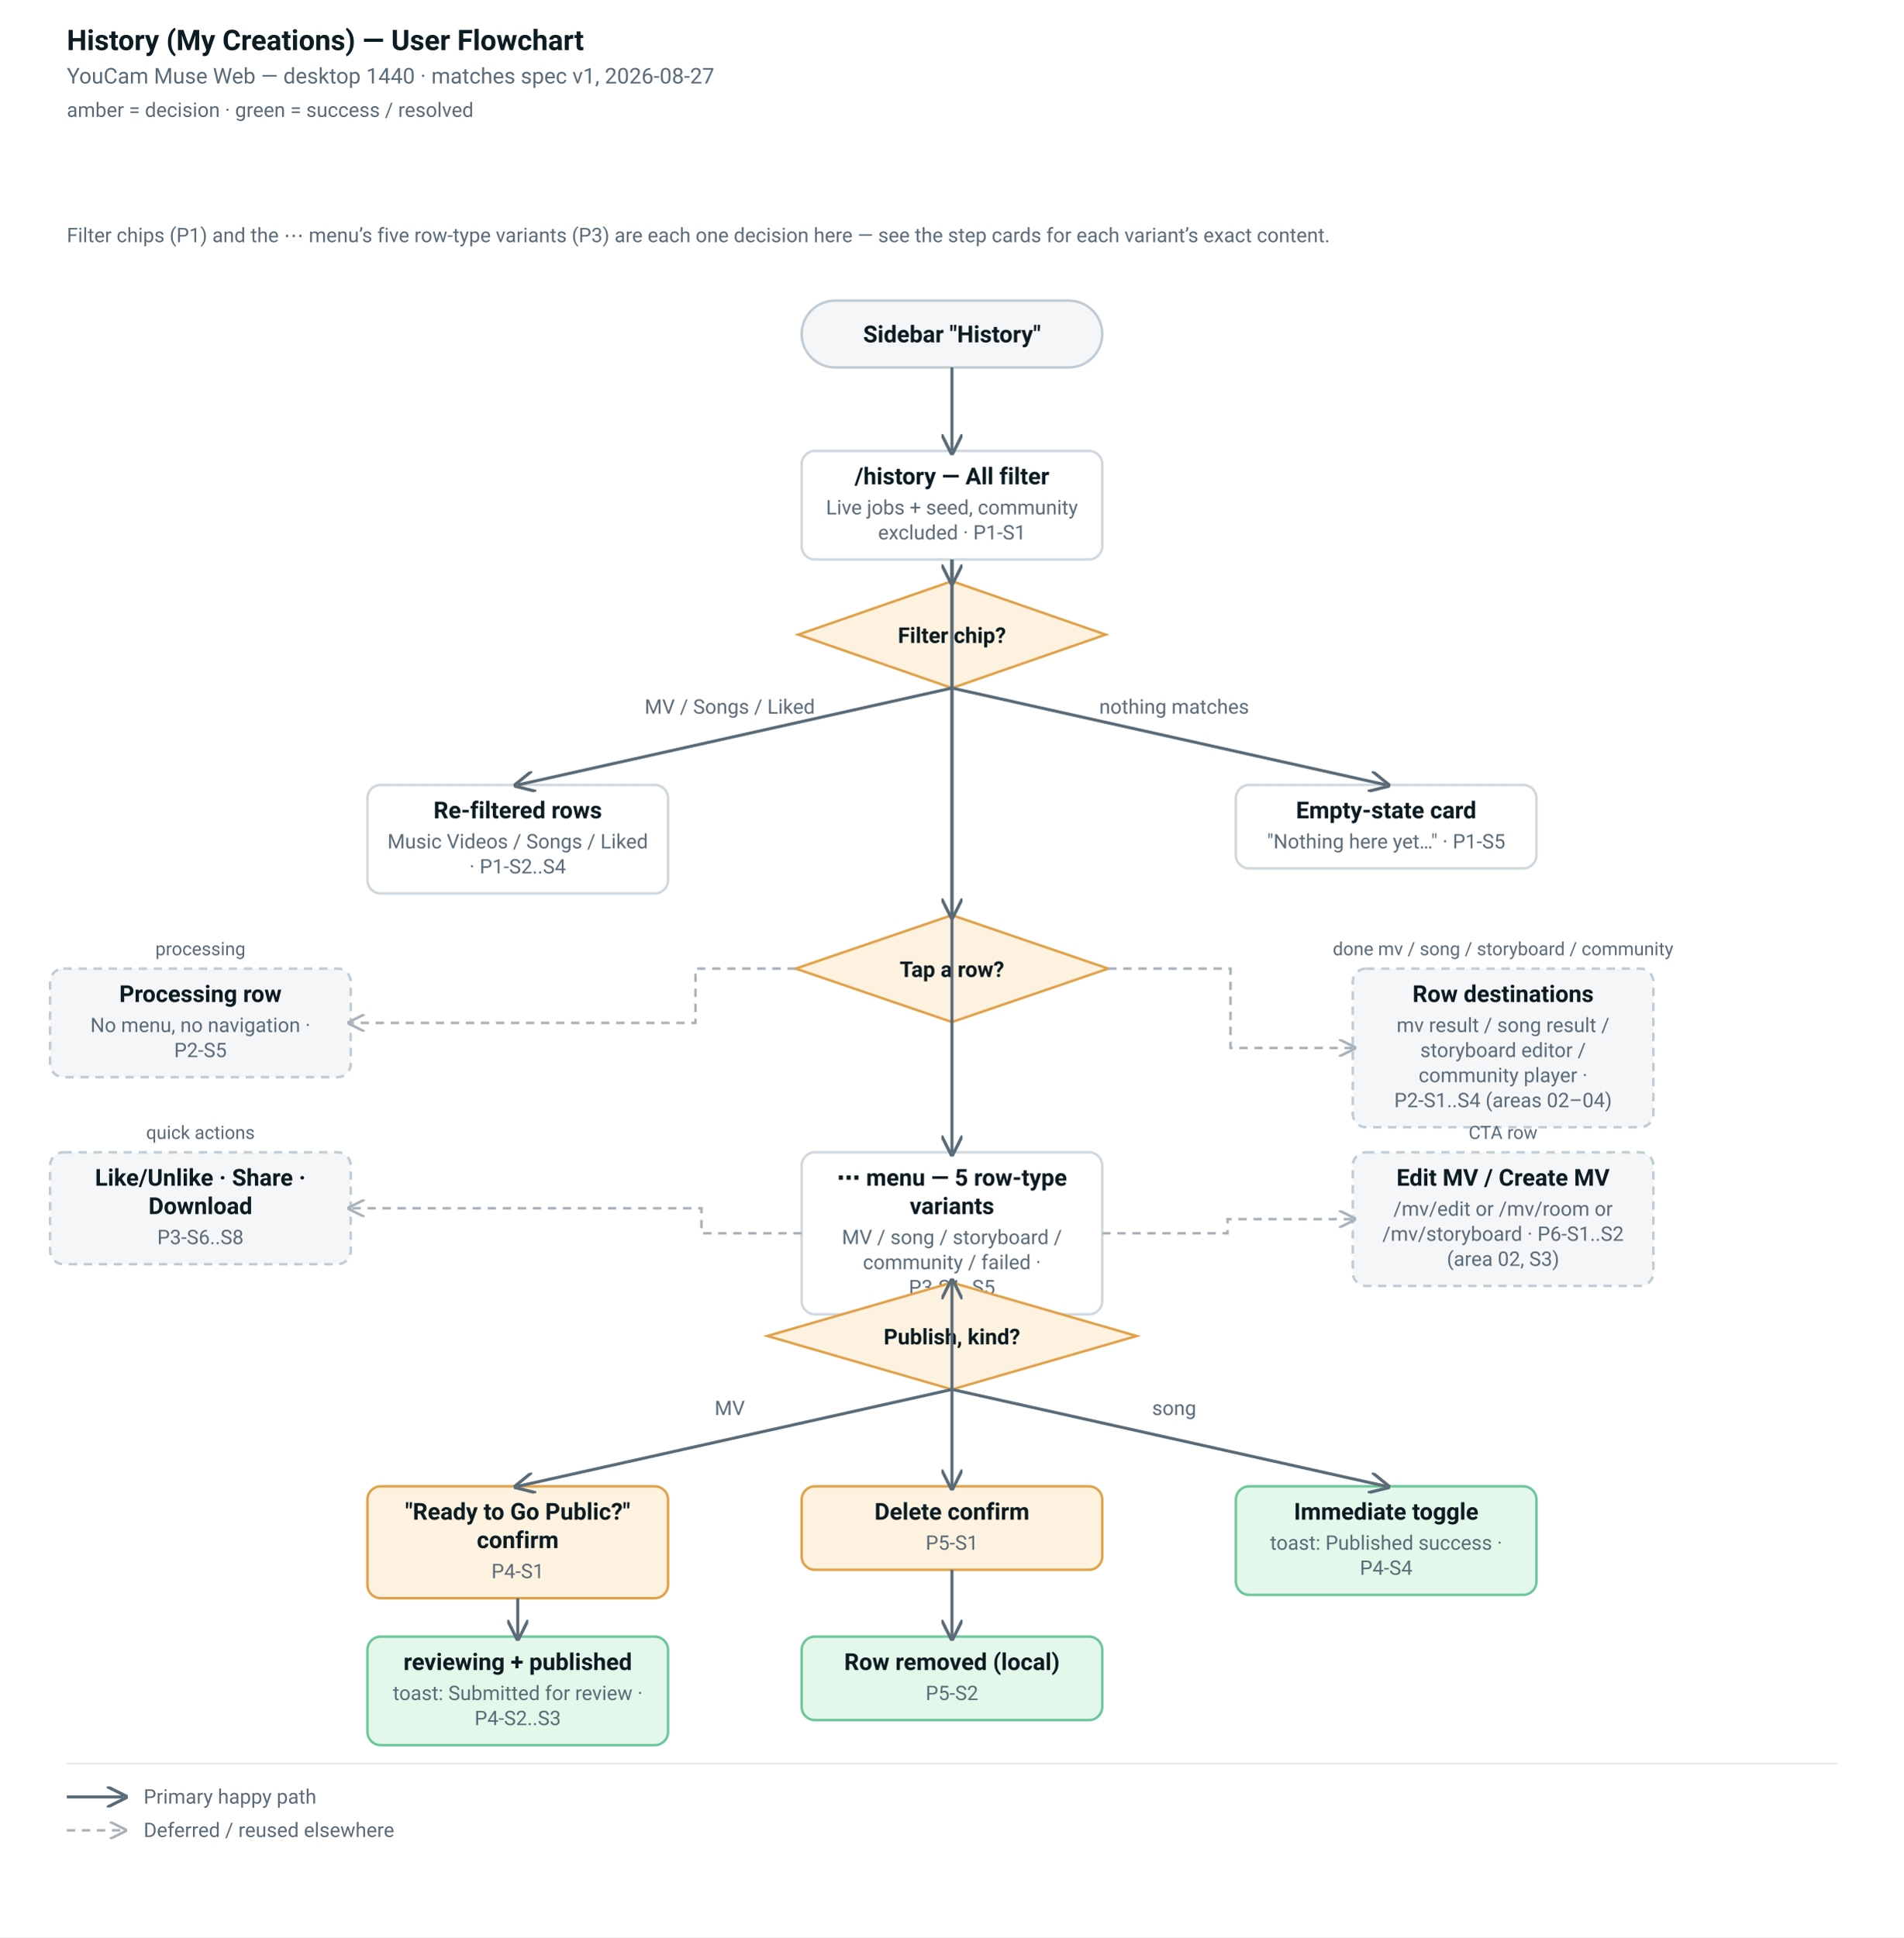
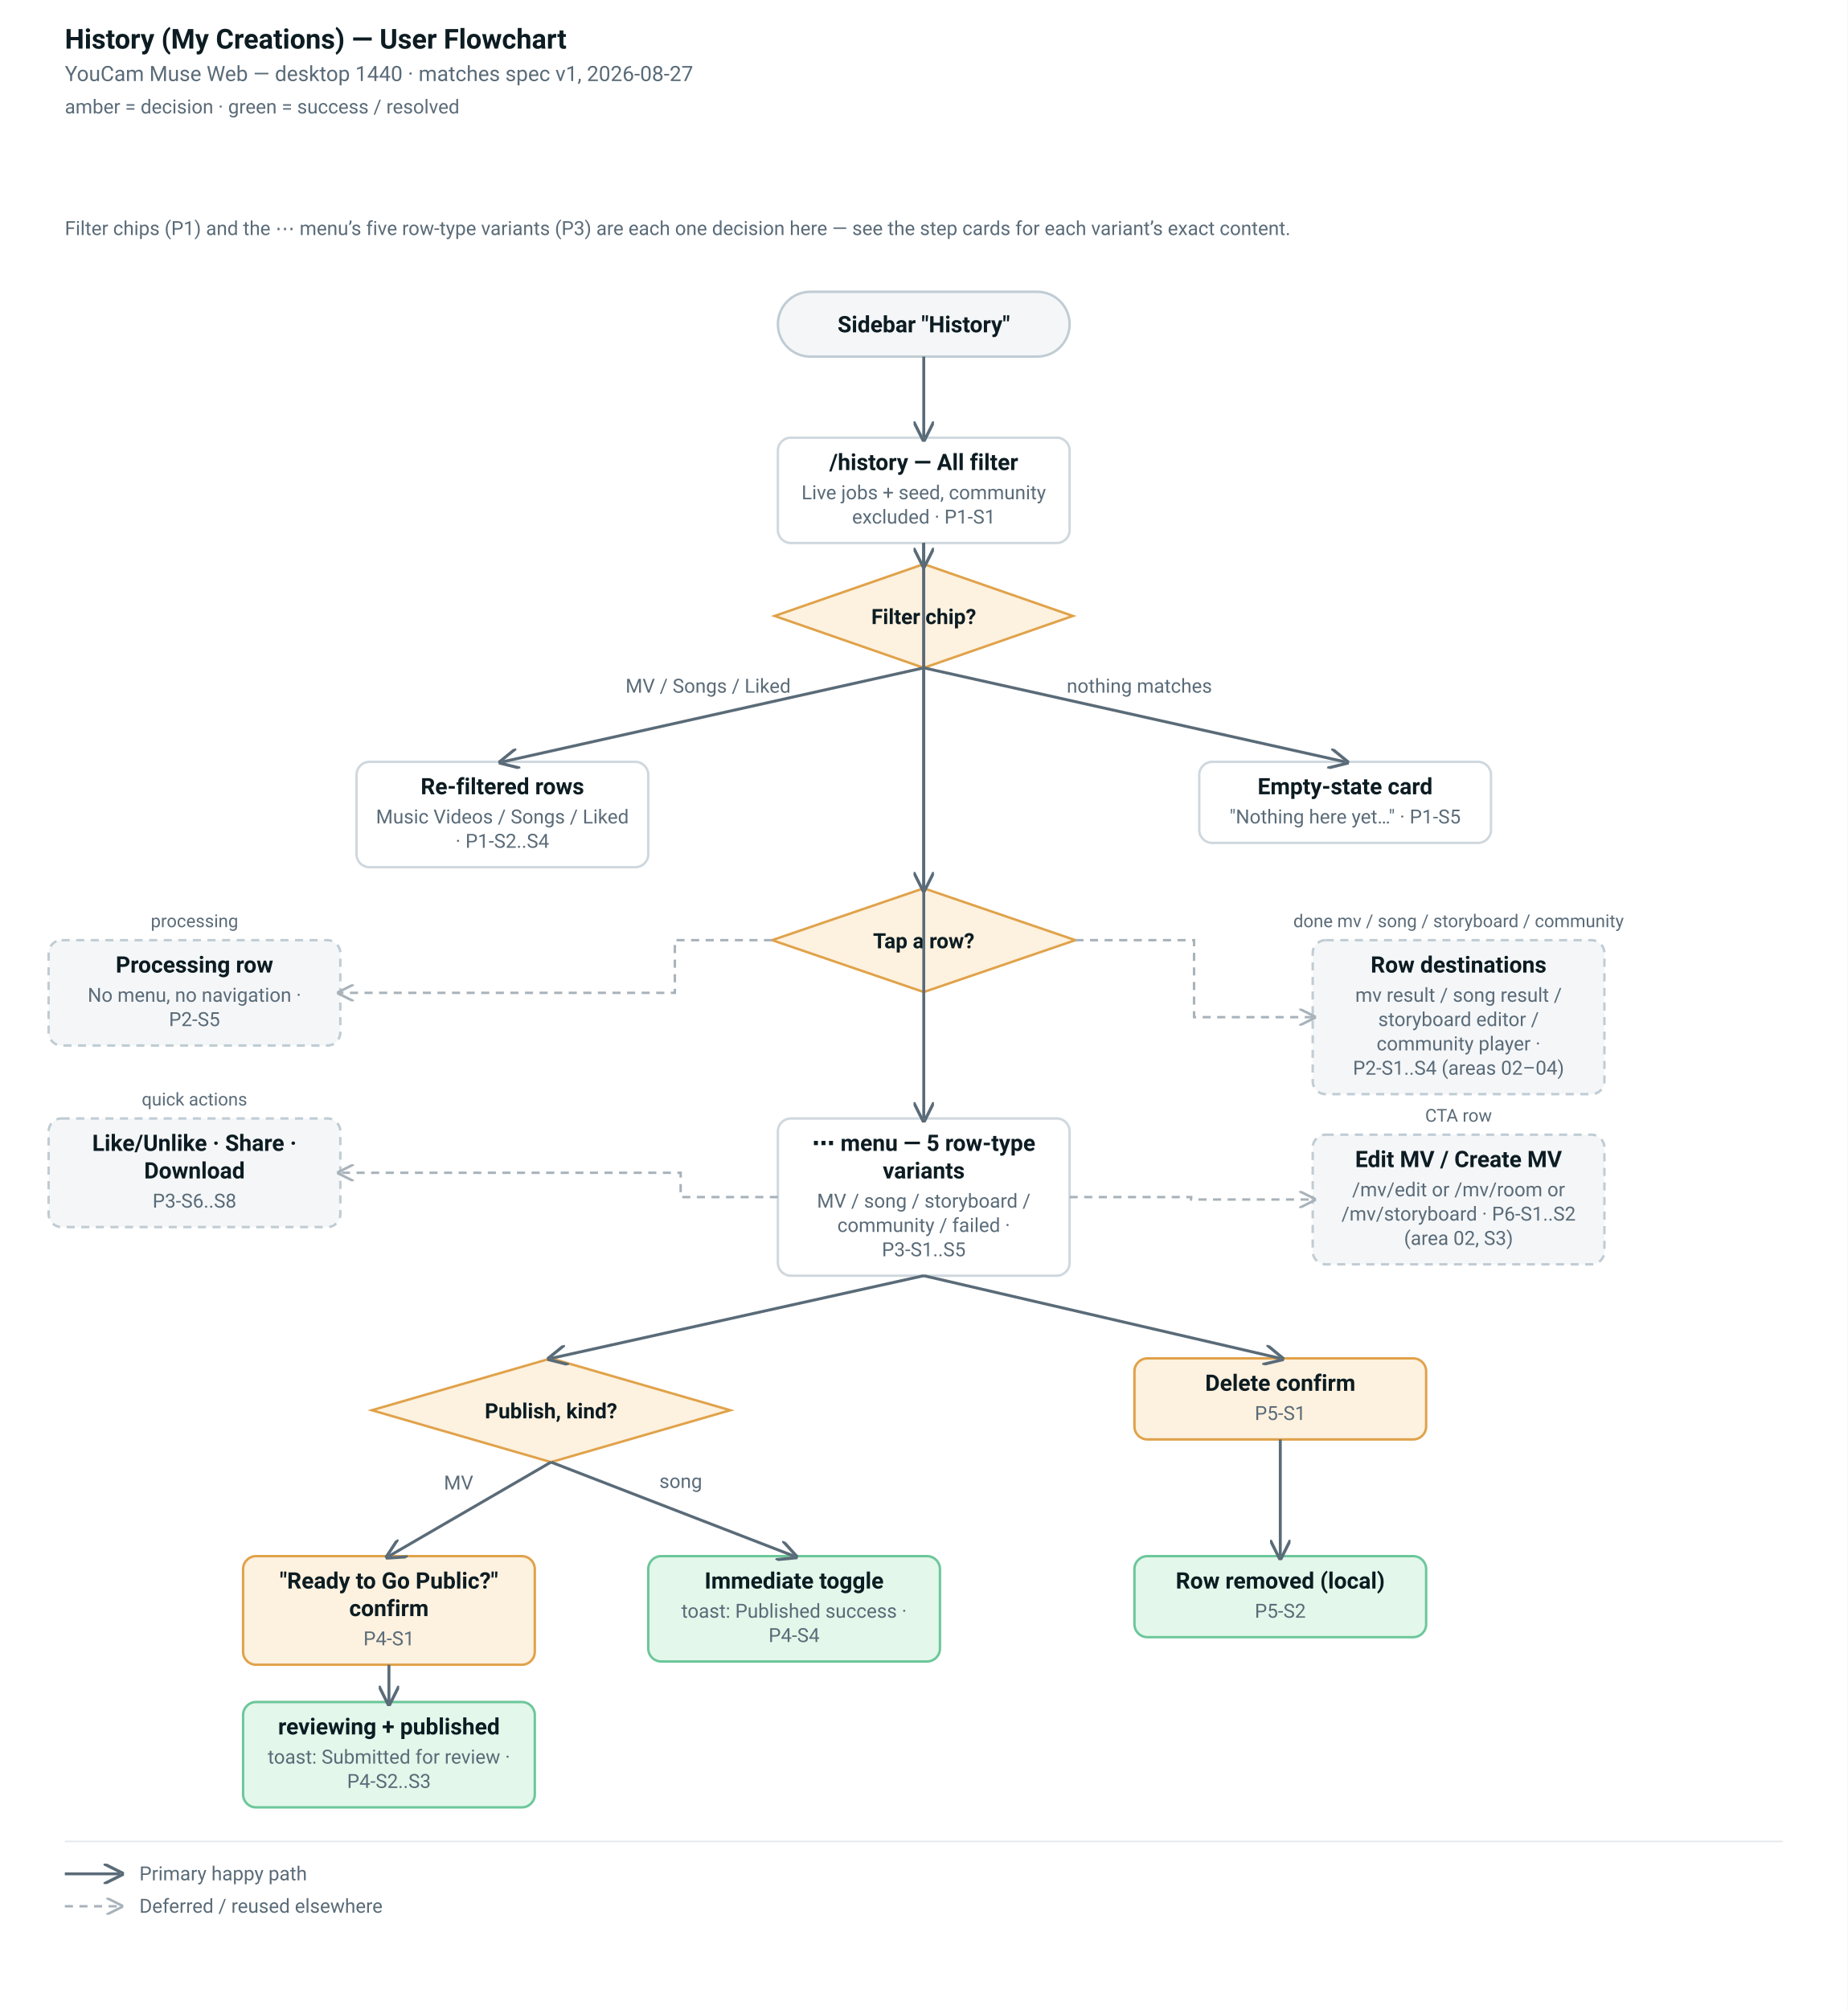
- <svg xmlns="http://www.w3.org/2000/svg" width="1140" height="1160" viewBox="0 0 1140 1160" font-family="-apple-system,BlinkMacSystemFont,'Segoe UI',Roboto,sans-serif" role="img">
+ <svg xmlns="http://www.w3.org/2000/svg" width="1140" height="1240" viewBox="0 0 1140 1240" font-family="-apple-system,BlinkMacSystemFont,'Segoe UI',Roboto,sans-serif" role="img">
  <defs>
    <marker id="fc-primary" viewBox="0 0 10 10" refX="8" refY="5" markerWidth="7" markerHeight="7" orient="auto-start-reverse">
      <path d="M0 0 L10 5 L0 10" fill="none" stroke="#5a6b78" stroke-width="1.5" />
    </marker>
    <marker id="fc-error" viewBox="0 0 10 10" refX="8" refY="5" markerWidth="7" markerHeight="7" orient="auto-start-reverse">
      <path d="M0 0 L10 5 L0 10" fill="none" stroke="#d6484a" stroke-width="1.5" />
    </marker>
    <marker id="fc-structural" viewBox="0 0 10 10" refX="8" refY="5" markerWidth="7" markerHeight="7" orient="auto-start-reverse">
      <path d="M0 0 L10 5 L0 10" fill="none" stroke="#a8b2ba" stroke-width="1.5" />
    </marker>
    <marker id="fc-deferred" viewBox="0 0 10 10" refX="8" refY="5" markerWidth="7" markerHeight="7" orient="auto-start-reverse">
      <path d="M0 0 L10 5 L0 10" fill="none" stroke="#a8b2ba" stroke-width="1.5" />
    </marker>
    <marker id="fc-retry" viewBox="0 0 10 10" refX="8" refY="5" markerWidth="7" markerHeight="7" orient="auto-start-reverse">
      <path d="M0 0 L10 5 L0 10" fill="none" stroke="#6cc7e6" stroke-width="1.5" />
    </marker>
  </defs>
-   <rect width="1140" height="1160" fill="#ffffff" />
+   <rect width="1140" height="1240" fill="#ffffff" />
  <text x="40" y="30" font-size="17" font-weight="700" fill="#0c1c22">History (My Creations) — User Flowchart</text>
  <text x="40" y="50" font-size="13" fill="#5a6b78">YouCam Muse Web — desktop 1440 · matches spec v1, 2026-08-27</text>
  <text x="40" y="70" font-size="12" fill="#5a6b78">amber = decision · green = success / resolved</text>
  <g transform="translate(0,80)">
    <text x="40" y="65" font-size="12" fill="#5a6b78">Filter chips (P1) and the ⋯ menu’s five row-type variants (P3) are each one decision here — see the step cards for each variant’s exact content.</text>
    <rect x="480" y="100" width="180" height="40" rx="20" fill="#f4f6f8" stroke="#c0ccd3" stroke-width="1.5" />
    <text x="570" y="125" font-size="14" font-weight="700" fill="#0c1c22" text-anchor="middle">Sidebar "History"</text>
    <rect x="480" y="190" width="180" height="65" rx="8" fill="#ffffff" stroke="#cfd8de" stroke-width="1.5" />
    <text x="570" y="210" font-size="14" font-weight="700" fill="#0c1c22" text-anchor="middle">/history — All filter</text>
    <text x="570" y="228" font-size="12" fill="#5a6b78" text-anchor="middle">Live jobs + seed, community</text>
    <text x="570" y="243" font-size="12" fill="#5a6b78" text-anchor="middle">excluded · P1-S1</text>
    <line x1="570" y1="140" x2="570" y2="190" stroke="#5a6b78" stroke-width="1.8" marker-end="url(#fc-primary)" />
    <polygon points="570,268 662.02,300 570,332 477.98,300" fill="#fdf1df" stroke="#e0a24a" stroke-width="1.5" />
    <text x="570" y="305" font-size="13" font-weight="700" fill="#0c1c22" text-anchor="middle">Filter chip?</text>
    <line x1="570" y1="255" x2="570" y2="268" stroke="#5a6b78" stroke-width="1.8" marker-end="url(#fc-primary)" />
    <rect x="220" y="390" width="180" height="65" rx="8" fill="#ffffff" stroke="#cfd8de" stroke-width="1.5" />
    <text x="310" y="410" font-size="14" font-weight="700" fill="#0c1c22" text-anchor="middle">Re-filtered rows</text>
    <text x="310" y="428" font-size="12" fill="#5a6b78" text-anchor="middle">Music Videos / Songs / Liked</text>
    <text x="310" y="443" font-size="12" fill="#5a6b78" text-anchor="middle">· P1-S2..S4</text>
    <rect x="740" y="390" width="180" height="50" rx="8" fill="#ffffff" stroke="#cfd8de" stroke-width="1.5" />
    <text x="830" y="410" font-size="14" font-weight="700" fill="#0c1c22" text-anchor="middle">Empty-state card</text>
    <text x="830" y="428" font-size="12" fill="#5a6b78" text-anchor="middle">"Nothing here yet…" · P1-S5</text>
    <line x1="570" y1="332" x2="310" y2="390" stroke="#5a6b78" stroke-width="1.8" marker-end="url(#fc-primary)" />
    <text x="436.952" y="347.336" font-size="12" fill="#5a6b78" text-anchor="middle">MV / Songs / Liked</text>
    <line x1="570" y1="332" x2="830" y2="390" stroke="#5a6b78" stroke-width="1.8" marker-end="url(#fc-primary)" />
    <text x="703.048" y="347.336" font-size="12" fill="#5a6b78" text-anchor="middle">nothing matches</text>
    <polygon points="570,468 663.578,500 570,532 476.422,500" fill="#fdf1df" stroke="#e0a24a" stroke-width="1.5" />
    <text x="570" y="505" font-size="13" font-weight="700" fill="#0c1c22" text-anchor="middle">Tap a row?</text>
    <line x1="570" y1="255" x2="570" y2="468" stroke="#5a6b78" stroke-width="1.8" marker-end="url(#fc-primary)" />
    <rect x="30" y="500" width="180" height="65" rx="8" fill="#f4f6f8" stroke="#c0ccd3" stroke-width="1.5" stroke-dasharray="5 4" />
    <text x="120" y="520" font-size="14" font-weight="700" fill="#0c1c22" text-anchor="middle">Processing row</text>
    <text x="120" y="538" font-size="12" fill="#5a6b78" text-anchor="middle">No menu, no navigation ·</text>
    <text x="120" y="553" font-size="12" fill="#5a6b78" text-anchor="middle">P2-S5</text>
    <path d="M476.422 500 L416.422 500 L416.422 532.5 L210 532.5" fill="none" stroke="#a8b2ba" stroke-width="1.5" stroke-dasharray="5 4" marker-end="url(#fc-deferred)" />
    <text x="120" y="492" font-size="11" fill="#5a6b78" text-anchor="middle">processing</text>
    <rect x="810" y="500" width="180" height="95" rx="8" fill="#f4f6f8" stroke="#c0ccd3" stroke-width="1.5" stroke-dasharray="5 4" />
    <text x="900" y="520" font-size="14" font-weight="700" fill="#0c1c22" text-anchor="middle">Row destinations</text>
    <text x="900" y="538" font-size="12" fill="#5a6b78" text-anchor="middle">mv result / song result /</text>
    <text x="900" y="553" font-size="12" fill="#5a6b78" text-anchor="middle">storyboard editor /</text>
    <text x="900" y="568" font-size="12" fill="#5a6b78" text-anchor="middle">community player ·</text>
    <text x="900" y="583" font-size="12" fill="#5a6b78" text-anchor="middle">P2-S1..S4 (areas 02–04)</text>
    <path d="M663.578 500 L736.789 500 L736.789 547.5 L810 547.5" fill="none" stroke="#a8b2ba" stroke-width="1.5" stroke-dasharray="5 4" marker-end="url(#fc-deferred)" />
    <text x="900" y="492" font-size="11" fill="#5a6b78" text-anchor="middle">done mv / song / storyboard / community</text>
    <rect x="480" y="610" width="180" height="97" rx="8" fill="#ffffff" stroke="#cfd8de" stroke-width="1.5" />
    <text x="570" y="630" font-size="14" font-weight="700" fill="#0c1c22" text-anchor="middle">⋯ menu — 5 row-type</text>
    <text x="570" y="647" font-size="14" font-weight="700" fill="#0c1c22" text-anchor="middle">variants</text>
    <text x="570" y="665" font-size="12" fill="#5a6b78" text-anchor="middle">MV / song / storyboard /</text>
    <text x="570" y="680" font-size="12" fill="#5a6b78" text-anchor="middle">community / failed ·</text>
    <text x="570" y="695" font-size="12" fill="#5a6b78" text-anchor="middle">P3-S1..S5</text>
    <line x1="570" y1="255" x2="570" y2="610" stroke="#5a6b78" stroke-width="1.8" marker-end="url(#fc-primary)" />
    <rect x="30" y="610" width="180" height="67" rx="8" fill="#f4f6f8" stroke="#c0ccd3" stroke-width="1.5" stroke-dasharray="5 4" />
    <text x="120" y="630" font-size="14" font-weight="700" fill="#0c1c22" text-anchor="middle">Like/Unlike · Share ·</text>
    <text x="120" y="647" font-size="14" font-weight="700" fill="#0c1c22" text-anchor="middle">Download</text>
    <text x="120" y="665" font-size="12" fill="#5a6b78" text-anchor="middle">P3-S6..S8</text>
    <path d="M480 658.5 L420 658.5 L420 643.5 L210 643.5" fill="none" stroke="#a8b2ba" stroke-width="1.5" stroke-dasharray="5 4" marker-end="url(#fc-deferred)" />
    <text x="120" y="602" font-size="11" fill="#5a6b78" text-anchor="middle">quick actions</text>
-     <polygon points="570,688 680.59,720 570,752 459.41,720" fill="#fdf1df" stroke="#e0a24a" stroke-width="1.5" />
-     <text x="570" y="725" font-size="13" font-weight="700" fill="#0c1c22" text-anchor="middle">Publish, kind?</text>
-     <line x1="570" y1="707" x2="570" y2="688" stroke="#5a6b78" stroke-width="1.8" marker-end="url(#fc-primary)" />
-     <rect x="220" y="810" width="180" height="67" rx="8" fill="#fdf1df" stroke="#e0a24a" stroke-width="1.5" />
-     <text x="310" y="830" font-size="14" font-weight="700" fill="#0c1c22" text-anchor="middle">"Ready to Go Public?"</text>
-     <text x="310" y="847" font-size="14" font-weight="700" fill="#0c1c22" text-anchor="middle">confirm</text>
-     <text x="310" y="865" font-size="12" fill="#5a6b78" text-anchor="middle">P4-S1</text>
-     <rect x="220" y="900" width="180" height="65" rx="8" fill="#e3f7ea" stroke="#6cc79a" stroke-width="1.5" />
-     <text x="310" y="920" font-size="14" font-weight="700" fill="#0c1c22" text-anchor="middle">reviewing + published</text>
-     <text x="310" y="938" font-size="12" fill="#5a6b78" text-anchor="middle">toast: Submitted for review ·</text>
-     <text x="310" y="953" font-size="12" fill="#5a6b78" text-anchor="middle">P4-S2..S3</text>
-     <line x1="570" y1="752" x2="310" y2="810" stroke="#5a6b78" stroke-width="1.8" marker-end="url(#fc-primary)" />
-     <text x="436.952" y="767.336" font-size="12" fill="#5a6b78" text-anchor="middle">MV</text>
-     <line x1="310" y1="877" x2="310" y2="900" stroke="#5a6b78" stroke-width="1.8" marker-end="url(#fc-primary)" />
-     <rect x="740" y="810" width="180" height="65" rx="8" fill="#e3f7ea" stroke="#6cc79a" stroke-width="1.5" />
-     <text x="830" y="830" font-size="14" font-weight="700" fill="#0c1c22" text-anchor="middle">Immediate toggle</text>
-     <text x="830" y="848" font-size="12" fill="#5a6b78" text-anchor="middle">toast: Published success ·</text>
-     <text x="830" y="863" font-size="12" fill="#5a6b78" text-anchor="middle">P4-S4</text>
-     <line x1="570" y1="752" x2="830" y2="810" stroke="#5a6b78" stroke-width="1.8" marker-end="url(#fc-primary)" />
-     <text x="703.048" y="767.336" font-size="12" fill="#5a6b78" text-anchor="middle">song</text>
-     <rect x="480" y="810" width="180" height="50" rx="8" fill="#fdf1df" stroke="#e0a24a" stroke-width="1.5" />
-     <text x="570" y="830" font-size="14" font-weight="700" fill="#0c1c22" text-anchor="middle">Delete confirm</text>
-     <text x="570" y="848" font-size="12" fill="#5a6b78" text-anchor="middle">P5-S1</text>
-     <line x1="570" y1="707" x2="570" y2="810" stroke="#5a6b78" stroke-width="1.8" marker-end="url(#fc-primary)" />
-     <rect x="480" y="900" width="180" height="50" rx="8" fill="#e3f7ea" stroke="#6cc79a" stroke-width="1.5" />
-     <text x="570" y="920" font-size="14" font-weight="700" fill="#0c1c22" text-anchor="middle">Row removed (local)</text>
-     <text x="570" y="938" font-size="12" fill="#5a6b78" text-anchor="middle">P5-S2</text>
-     <line x1="570" y1="860" x2="570" y2="900" stroke="#5a6b78" stroke-width="1.8" marker-end="url(#fc-primary)" />
-     <rect x="810" y="610" width="180" height="80" rx="8" fill="#f4f6f8" stroke="#c0ccd3" stroke-width="1.5" stroke-dasharray="5 4" />
-     <text x="900" y="630" font-size="14" font-weight="700" fill="#0c1c22" text-anchor="middle">Edit MV / Create MV</text>
-     <text x="900" y="648" font-size="12" fill="#5a6b78" text-anchor="middle">/mv/edit or /mv/room or</text>
-     <text x="900" y="663" font-size="12" fill="#5a6b78" text-anchor="middle">/mv/storyboard · P6-S1..S2</text>
-     <text x="900" y="678" font-size="12" fill="#5a6b78" text-anchor="middle">(area 02, S3)</text>
-     <path d="M660 658.5 L735 658.5 L735 650 L810 650" fill="none" stroke="#a8b2ba" stroke-width="1.5" stroke-dasharray="5 4" marker-end="url(#fc-deferred)" />
-     <text x="900" y="602" font-size="11" fill="#5a6b78" text-anchor="middle">CTA row</text>
-     <line x1="40" y1="976" x2="1100" y2="976" stroke="#e5e9ed" stroke-width="1" />
-     <line x1="40" y1="996" x2="74" y2="996" stroke="#5a6b78" stroke-width="1.8" marker-end="url(#fc-primary)" />
-     <text x="86" y="1000" font-size="12" fill="#5a6b78">Primary happy path</text>
-     <line x1="40" y1="1016" x2="74" y2="1016" stroke="#a8b2ba" stroke-width="1.5" stroke-dasharray="5 4" marker-end="url(#fc-deferred)" />
-     <text x="86" y="1020" font-size="12" fill="#5a6b78">Deferred / reused elsewhere</text>
+     <polygon points="340,758 450.59,790 340,822 229.41,790" fill="#fdf1df" stroke="#e0a24a" stroke-width="1.5" />
+     <text x="340" y="795" font-size="13" font-weight="700" fill="#0c1c22" text-anchor="middle">Publish, kind?</text>
+     <line x1="570" y1="707" x2="340" y2="758" stroke="#5a6b78" stroke-width="1.8" marker-end="url(#fc-primary)" />
+     <rect x="150" y="880" width="180" height="67" rx="8" fill="#fdf1df" stroke="#e0a24a" stroke-width="1.5" />
+     <text x="240" y="900" font-size="14" font-weight="700" fill="#0c1c22" text-anchor="middle">"Ready to Go Public?"</text>
+     <text x="240" y="917" font-size="14" font-weight="700" fill="#0c1c22" text-anchor="middle">confirm</text>
+     <text x="240" y="935" font-size="12" fill="#5a6b78" text-anchor="middle">P4-S1</text>
+     <rect x="150" y="970" width="180" height="65" rx="8" fill="#e3f7ea" stroke="#6cc79a" stroke-width="1.5" />
+     <text x="240" y="990" font-size="14" font-weight="700" fill="#0c1c22" text-anchor="middle">reviewing + published</text>
+     <text x="240" y="1008" font-size="12" fill="#5a6b78" text-anchor="middle">toast: Submitted for review ·</text>
+     <text x="240" y="1023" font-size="12" fill="#5a6b78" text-anchor="middle">P4-S2..S3</text>
+     <line x1="340" y1="822" x2="240" y2="880" stroke="#5a6b78" stroke-width="1.8" marker-end="url(#fc-primary)" />
+     <text x="282.976" y="838.89" font-size="12" fill="#5a6b78" text-anchor="middle">MV</text>
+     <line x1="240" y1="947" x2="240" y2="970" stroke="#5a6b78" stroke-width="1.8" marker-end="url(#fc-primary)" />
+     <rect x="400" y="880" width="180" height="65" rx="8" fill="#e3f7ea" stroke="#6cc79a" stroke-width="1.5" />
+     <text x="490" y="900" font-size="14" font-weight="700" fill="#0c1c22" text-anchor="middle">Immediate toggle</text>
+     <text x="490" y="918" font-size="12" fill="#5a6b78" text-anchor="middle">toast: Published success ·</text>
+     <text x="490" y="933" font-size="12" fill="#5a6b78" text-anchor="middle">P4-S4</text>
+     <line x1="340" y1="822" x2="490" y2="880" stroke="#5a6b78" stroke-width="1.8" marker-end="url(#fc-primary)" />
+     <text x="420.049" y="837.942" font-size="12" fill="#5a6b78" text-anchor="middle">song</text>
+     <rect x="700" y="758" width="180" height="50" rx="8" fill="#fdf1df" stroke="#e0a24a" stroke-width="1.5" />
+     <text x="790" y="778" font-size="14" font-weight="700" fill="#0c1c22" text-anchor="middle">Delete confirm</text>
+     <text x="790" y="796" font-size="12" fill="#5a6b78" text-anchor="middle">P5-S1</text>
+     <line x1="570" y1="707" x2="790" y2="758" stroke="#5a6b78" stroke-width="1.8" marker-end="url(#fc-primary)" />
+     <rect x="700" y="880" width="180" height="50" rx="8" fill="#e3f7ea" stroke="#6cc79a" stroke-width="1.5" />
+     <text x="790" y="900" font-size="14" font-weight="700" fill="#0c1c22" text-anchor="middle">Row removed (local)</text>
+     <text x="790" y="918" font-size="12" fill="#5a6b78" text-anchor="middle">P5-S2</text>
+     <line x1="790" y1="808" x2="790" y2="880" stroke="#5a6b78" stroke-width="1.8" marker-end="url(#fc-primary)" />
+     <rect x="810" y="620" width="180" height="80" rx="8" fill="#f4f6f8" stroke="#c0ccd3" stroke-width="1.5" stroke-dasharray="5 4" />
+     <text x="900" y="640" font-size="14" font-weight="700" fill="#0c1c22" text-anchor="middle">Edit MV / Create MV</text>
+     <text x="900" y="658" font-size="12" fill="#5a6b78" text-anchor="middle">/mv/edit or /mv/room or</text>
+     <text x="900" y="673" font-size="12" fill="#5a6b78" text-anchor="middle">/mv/storyboard · P6-S1..S2</text>
+     <text x="900" y="688" font-size="12" fill="#5a6b78" text-anchor="middle">(area 02, S3)</text>
+     <path d="M660 658.5 L735 658.5 L735 660 L810 660" fill="none" stroke="#a8b2ba" stroke-width="1.5" stroke-dasharray="5 4" marker-end="url(#fc-deferred)" />
+     <text x="900" y="612" font-size="11" fill="#5a6b78" text-anchor="middle">CTA row</text>
+     <line x1="40" y1="1056" x2="1100" y2="1056" stroke="#e5e9ed" stroke-width="1" />
+     <line x1="40" y1="1076" x2="74" y2="1076" stroke="#5a6b78" stroke-width="1.8" marker-end="url(#fc-primary)" />
+     <text x="86" y="1080" font-size="12" fill="#5a6b78">Primary happy path</text>
+     <line x1="40" y1="1096" x2="74" y2="1096" stroke="#a8b2ba" stroke-width="1.5" stroke-dasharray="5 4" marker-end="url(#fc-deferred)" />
+     <text x="86" y="1100" font-size="12" fill="#5a6b78">Deferred / reused elsewhere</text>
  </g>
</svg>
